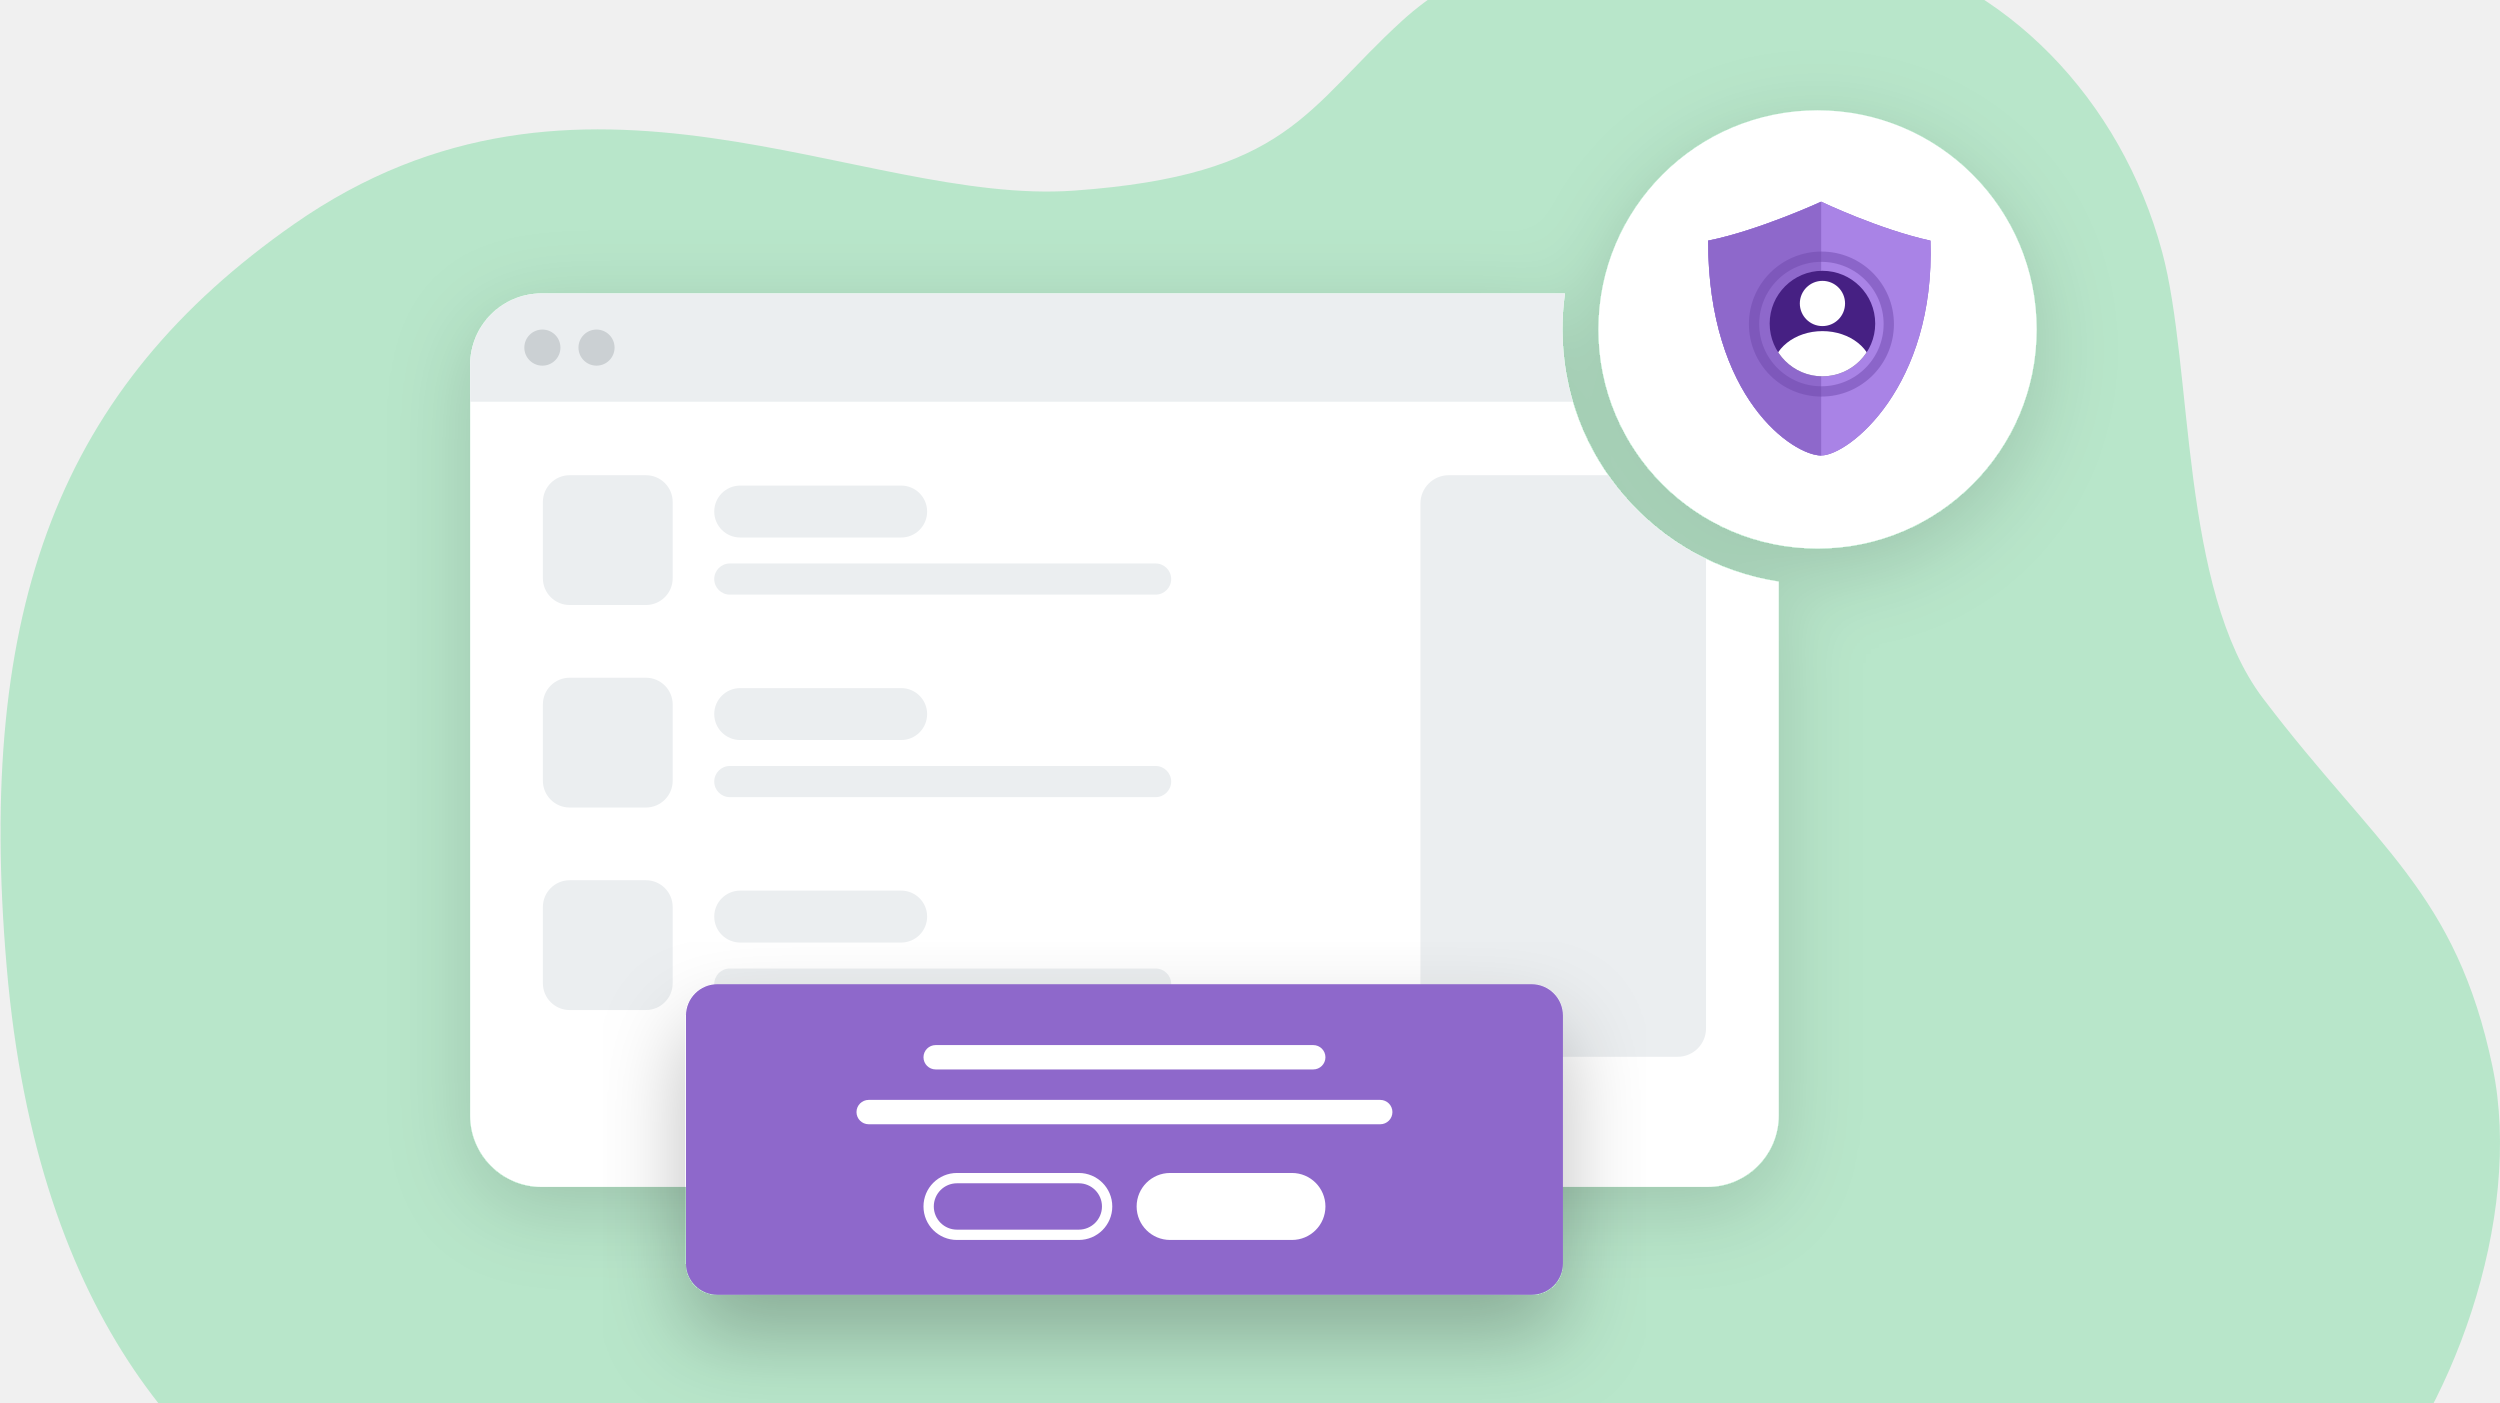
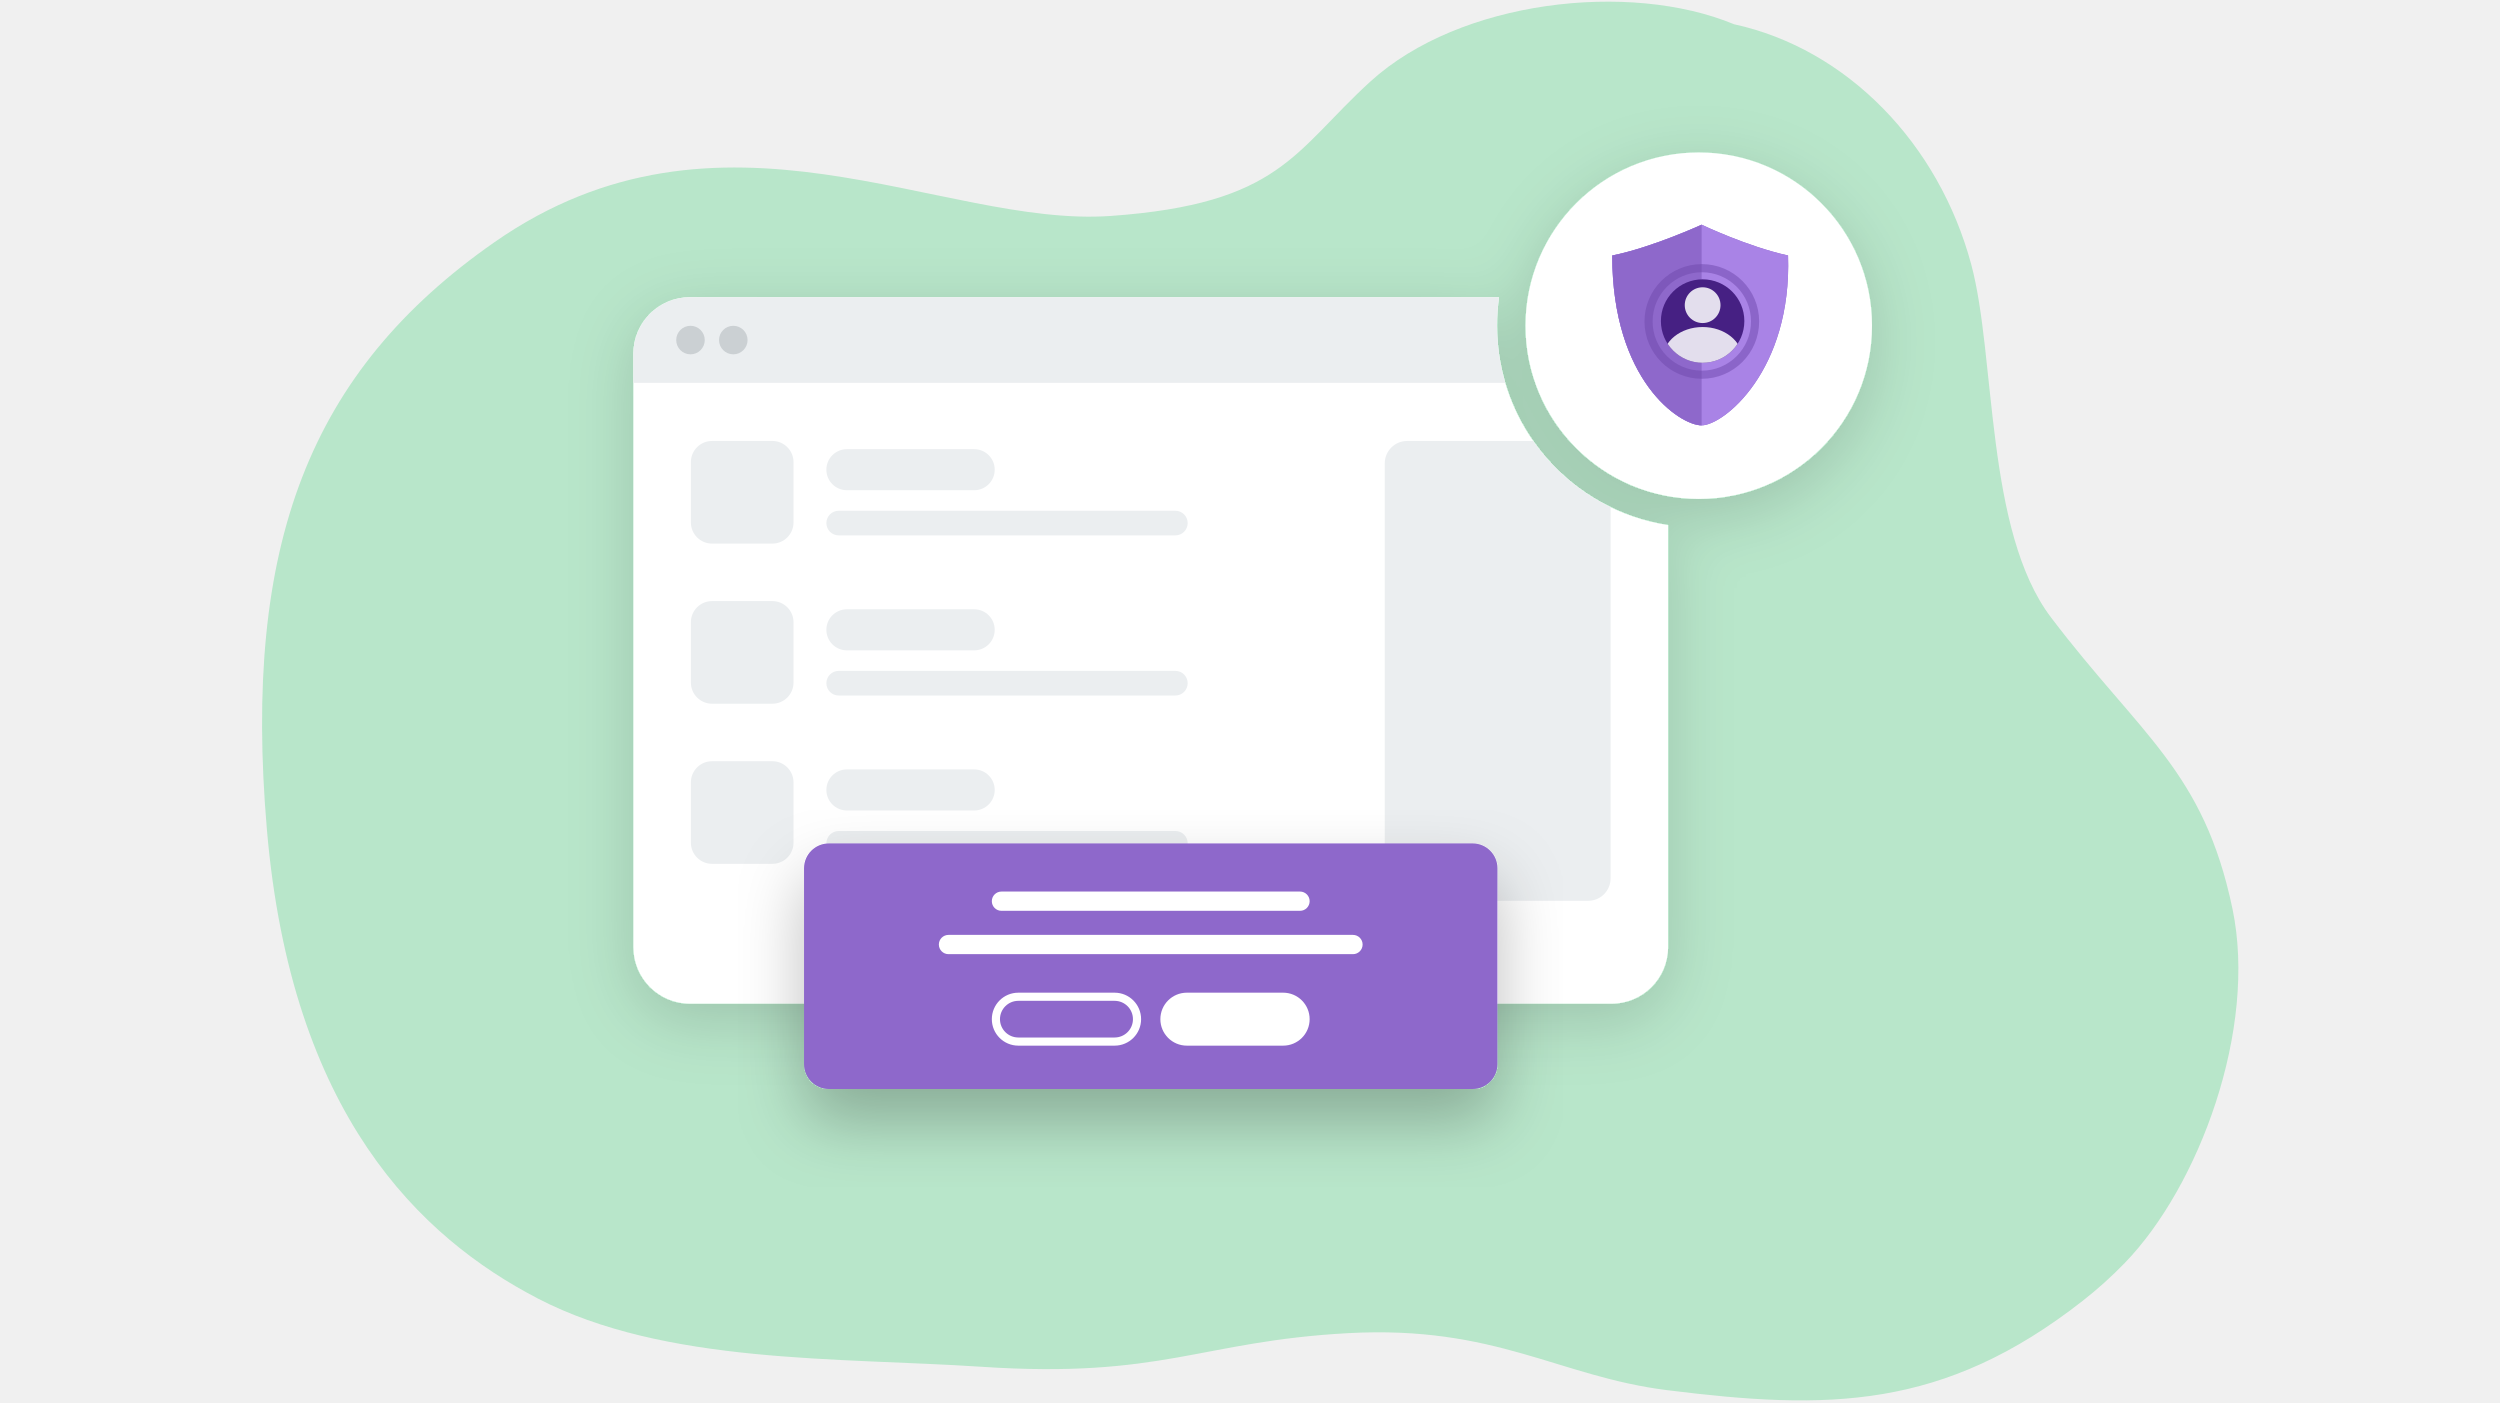
- <svg xmlns="http://www.w3.org/2000/svg" width="485" height="272" viewBox="0 0 485 272" fill="none">
-   <path d="M457.125 293.876C453.882 297.219 450.462 300.299 446.885 303.096C412.523 330.04 384.134 329.997 344.83 325.079C318.26 321.756 302.737 309.109 266.511 311.098C230.285 313.087 221.004 322.294 176.661 319.345C141.56 317.011 98.972 318.799 67.765 302.592C38.883 287.593 7.271 257.447 1.287 187.48C-4.697 117.513 11.794 75.08 57.038 43.48C112.716 4.591 166.697 39.959 208.367 36.98C250.038 34 253.263 21.115 272.038 4C293.942 -15.968 335.603 -20.71 361.252 -10.054C389.038 -4 411.471 19.227 419.454 48.868C425.531 71.441 422.881 114.203 439.038 135.5C461.038 164.5 476.487 173.113 483.557 207C489.696 236.431 475.375 275.021 457.125 293.876Z" fill="#B8E6CA" />
-   <g filter="url(#filter0_d_162_2908)">
-     <path fill-rule="evenodd" clip-rule="evenodd" d="M303.594 56.932L105.081 56.932C97.424 56.932 91.216 63.139 91.216 70.797V216.389C91.216 224.047 97.424 230.254 105.081 230.254H331.207C338.864 230.254 345.072 224.047 345.072 216.389V112.838C321.31 109.209 303.107 88.684 303.107 63.908C303.107 61.54 303.273 59.211 303.594 56.932Z" fill="white" />
-     <path fill-rule="evenodd" clip-rule="evenodd" d="M303.594 56.932L105.081 56.932C97.424 56.932 91.216 63.139 91.216 70.797V77.941H305.124C303.811 73.492 303.107 68.782 303.107 63.908C303.107 61.54 303.273 59.211 303.594 56.932Z" fill="#EBEEF0" />
-     <rect x="101.72" y="63.934" width="7.003" height="7.003" rx="3.501" fill="#CBD0D3" />
-     <rect x="112.224" y="63.934" width="7.003" height="7.003" rx="3.501" fill="#CBD0D3" />
-     <rect x="105.318" y="92.19" width="25.184" height="25.184" rx="5.199" fill="#EBEEF0" />
-     <rect x="105.318" y="131.477" width="25.184" height="25.184" rx="5.199" fill="#EBEEF0" />
-     <rect x="105.318" y="170.764" width="25.184" height="25.184" rx="5.199" fill="#EBEEF0" />
-     <rect x="138.562" y="94.204" width="41.302" height="10.074" rx="5.037" fill="#EBEEF0" />
-     <rect x="138.562" y="133.492" width="41.302" height="10.074" rx="5.037" fill="#EBEEF0" />
-     <rect x="138.562" y="172.779" width="41.302" height="10.074" rx="5.037" fill="#EBEEF0" />
-     <rect x="138.562" y="109.315" width="88.648" height="6.044" rx="3.022" fill="#EBEEF0" />
-     <rect x="138.562" y="148.602" width="88.648" height="6.044" rx="3.022" fill="#EBEEF0" />
-     <rect x="138.562" y="187.889" width="88.648" height="6.044" rx="3.022" fill="#EBEEF0" />
-     <path fill-rule="evenodd" clip-rule="evenodd" d="M330.969 108.441C323.333 104.723 316.796 99.1 311.977 92.19L281.061 92.19C278.025 92.19 275.563 94.651 275.563 97.687V199.517C275.563 202.553 278.025 205.015 281.061 205.015H325.471C328.507 205.015 330.969 202.553 330.969 199.517V108.441Z" fill="#EBEEF0" />
-     <circle cx="352.606" cy="63.908" r="42.5" fill="white" />
-     <path d="M353.31 39.13C353.31 39.13 341.123 44.736 331.373 46.686C331.373 77.398 347.948 88.366 353.31 88.366C358.672 88.366 375.491 74.96 374.516 46.686C364.522 44.492 353.31 39.13 353.31 39.13Z" fill="#8E68CB" />
-     <path d="M353.31 39.13C353.31 39.13 341.123 44.736 331.373 46.686C331.373 77.398 347.948 88.366 353.31 88.366C358.672 88.366 375.491 74.96 374.516 46.686C364.522 44.492 353.31 39.13 353.31 39.13Z" fill="#A983E6" />
-     <path d="M353.31 39.13C353.31 39.13 341.123 44.736 331.373 46.686C331.373 77.398 347.948 88.366 353.31 88.366V39.13Z" fill="#8E68CB" />
-     <circle cx="353.553" cy="62.773" r="10.237" fill="#462083" />
-     <circle opacity="0.5" cx="353.354" cy="62.869" r="13.068" stroke="#6E48AB" stroke-width="2" />
-     <mask id="mask0_162_2908" style="mask-type:alpha" maskUnits="userSpaceOnUse" x="343" y="52" width="21" height="22">
-       <circle cx="353.553" cy="62.773" r="10.237" fill="#D9D9D9" />
+ <svg xmlns="http://www.w3.org/2000/svg" width="485" height="272" viewBox="0 -16 485 344" fill="none" version="1.1" id="svg2019">
+   <path d="m 457.125,293.876 c -3.243,3.343 -6.663,6.423 -10.24,9.22 -34.362,26.944 -62.751,26.901 -102.055,21.983 -26.57,-3.323 -42.093,-15.97 -78.319,-13.981 -36.226,1.989 -45.507,11.196 -89.85,8.247 C 141.56,317.011 98.972,318.799 67.765,302.592 38.883,287.593 7.271,257.447 1.287,187.48 -4.697,117.513 11.794,75.08 57.038,43.48 112.716,4.591 166.697,39.959 208.367,36.98 250.038,34 253.263,21.115 272.038,4 c 21.904,-19.968 63.565,-24.711 89.214,-14.054 27.786,6.054 50.219,29.28 58.202,58.922 6.077,22.573 3.427,65.335 19.584,86.632 22,29 37.449,37.613 44.519,71.5 6.139,29.431 -8.182,68.021 -26.432,86.876 z" fill="#b8e6ca" id="path1918" />
+   <g filter="url(#filter0_d_162_2908)" id="g1969">
+     <path fill-rule="evenodd" clip-rule="evenodd" d="M 303.594,56.932 H 105.081 c -7.657,0 -13.865,6.208 -13.865,13.865 V 216.389 c 0,7.658 6.208,13.865 13.865,13.865 h 226.126 c 7.657,0 13.865,-6.207 13.865,-13.865 V 112.838 c -23.762,-3.629 -41.965,-24.154 -41.965,-48.93 0,-2.368 0.166,-4.697 0.487,-6.976 z" fill="#ffffff" id="path1920" />
+     <path fill-rule="evenodd" clip-rule="evenodd" d="M 303.594,56.932 H 105.081 c -7.657,0 -13.865,6.208 -13.865,13.865 v 7.144 H 305.124 c -1.313,-4.449 -2.017,-9.158 -2.017,-14.033 0,-2.368 0.166,-4.697 0.487,-6.976 z" fill="#ebeef0" id="path1922" />
+     <rect x="101.72" y="63.934" width="7.003" height="7.003" rx="3.501" fill="#cbd0d3" id="rect1924" />
+     <rect x="112.224" y="63.934" width="7.003" height="7.003" rx="3.501" fill="#cbd0d3" id="rect1926" />
+     <rect x="105.318" y="92.19" width="25.184" height="25.184" rx="5.199" fill="#ebeef0" id="rect1928" />
+     <rect x="105.318" y="131.477" width="25.184" height="25.184" rx="5.199" fill="#ebeef0" id="rect1930" />
+     <rect x="105.318" y="170.764" width="25.184" height="25.184" rx="5.199" fill="#ebeef0" id="rect1932" />
+     <rect x="138.562" y="94.204" width="41.302" height="10.074" rx="5.037" fill="#ebeef0" id="rect1934" />
+     <rect x="138.562" y="133.492" width="41.302" height="10.074" rx="5.037" fill="#ebeef0" id="rect1936" />
+     <rect x="138.562" y="172.779" width="41.302" height="10.074" rx="5.037" fill="#ebeef0" id="rect1938" />
+     <rect x="138.562" y="109.315" width="88.648" height="6.044" rx="3.022" fill="#ebeef0" id="rect1940" />
+     <rect x="138.562" y="148.602" width="88.648" height="6.044" rx="3.022" fill="#ebeef0" id="rect1942" />
+     <rect x="138.562" y="187.889" width="88.648" height="6.044" rx="3.022" fill="#ebeef0" id="rect1944" />
+     <path fill-rule="evenodd" clip-rule="evenodd" d="m 330.969,108.441 c -7.636,-3.718 -14.173,-9.341 -18.992,-16.251 h -30.916 c -3.036,0 -5.498,2.461 -5.498,5.498 V 199.517 c 0,3.036 2.462,5.498 5.498,5.498 h 44.41 c 3.036,0 5.498,-2.462 5.498,-5.498 z" fill="#ebeef0" id="path1946" />
+     <circle cx="352.606" cy="63.908" r="42.5" fill="#ffffff" id="circle1948" />
+     <path d="m 353.31,39.13 c 0,0 -12.187,5.606 -21.937,7.556 0,30.712 16.575,41.68 21.937,41.68 5.362,0 22.181,-13.406 21.206,-41.68 -9.994,-2.194 -21.206,-7.556 -21.206,-7.556 z" fill="#8e68cb" id="path1950" />
+     <path d="m 353.31,39.13 c 0,0 -12.187,5.606 -21.937,7.556 0,30.712 16.575,41.68 21.937,41.68 5.362,0 22.181,-13.406 21.206,-41.68 -9.994,-2.194 -21.206,-7.556 -21.206,-7.556 z" fill="#a983e6" id="path1952" />
+     <path d="m 353.31,39.13 c 0,0 -12.187,5.606 -21.937,7.556 0,30.712 16.575,41.68 21.937,41.68 z" fill="#8e68cb" id="path1954" />
+     <circle cx="353.553" cy="62.773" r="10.237" fill="#462083" id="circle1956" />
+     <circle opacity="0.5" cx="353.354" cy="62.869" r="13.068" stroke="#6e48ab" stroke-width="2" id="circle1958" />
+     <mask id="mask0_162_2908" maskUnits="userSpaceOnUse" x="343" y="52" width="21" height="22">
+       <circle cx="353.553" cy="62.773" r="10.237" fill="#d9d9d9" id="circle1960" />
    </mask>
-     <g mask="url(#mask0_162_2908)">
-       <circle cx="353.554" cy="58.874" r="4.387" fill="white" />
-       <ellipse cx="353.553" cy="72.036" rx="9.75" ry="7.8" fill="white" />
+     <g mask="url(#mask0_162_2908)" id="g1967">
+       <circle cx="353.554" cy="58.874" r="4.387" fill="#ffffff" id="circle1963" />
+       <ellipse cx="353.553" cy="72.036" rx="9.75" ry="7.8" fill="#ffffff" id="ellipse1965" />
    </g>
  </g>
-   <g filter="url(#filter1_d_162_2908)">
-     <rect x="133.078" y="190.932" width="170.133" height="60.255" rx="6.098" fill="#8E68CB" />
-     <rect x="179.156" y="202.746" width="77.978" height="4.726" rx="2.363" fill="white" />
-     <rect x="166.16" y="213.38" width="103.97" height="4.726" rx="2.363" fill="white" />
-     <rect x="220.507" y="227.557" width="36.626" height="12.996" rx="6.498" fill="white" />
-     <rect x="180.156" y="228.557" width="34.626" height="10.996" rx="5.498" stroke="white" stroke-width="2" />
+   <g filter="url(#filter1_d_162_2908)" id="g1981">
+     <rect x="133.078" y="190.932" width="170.133" height="60.256" rx="6.098" fill="#8e68cb" id="rect1971" />
+     <rect x="179.156" y="202.746" width="77.978" height="4.726" rx="2.363" fill="#ffffff" id="rect1973" />
+     <rect x="166.16" y="213.38" width="103.97" height="4.726" rx="2.363" fill="#ffffff" id="rect1975" />
+     <rect x="220.507" y="227.557" width="36.626" height="12.996" rx="6.498" fill="#ffffff" id="rect1977" />
+     <rect x="180.156" y="228.557" width="34.626" height="10.996" rx="5.498" stroke="#ffffff" stroke-width="2" id="rect1979" />
  </g>
-   <defs>
+   <defs id="defs2017">
    <filter id="filter0_d_162_2908" x="75.216" y="9.408" width="335.891" height="240.846" filterUnits="userSpaceOnUse" color-interpolation-filters="sRGB">
-       <feFlood flood-opacity="0" result="BackgroundImageFix" />
-       <feColorMatrix in="SourceAlpha" type="matrix" values="0 0 0 0 0 0 0 0 0 0 0 0 0 0 0 0 0 0 127 0" result="hardAlpha" />
-       <feOffset dy="4" />
-       <feGaussianBlur stdDeviation="8" />
-       <feComposite in2="hardAlpha" operator="out" />
-       <feColorMatrix type="matrix" values="0 0 0 0 0 0 0 0 0 0 0 0 0 0 0 0 0 0 0.15 0" />
-       <feBlend mode="normal" in2="BackgroundImageFix" result="effect1_dropShadow_162_2908" />
-       <feBlend mode="normal" in="SourceGraphic" in2="effect1_dropShadow_162_2908" result="shape" />
+       <feFlood flood-opacity="0" result="BackgroundImageFix" id="feFlood1983" />
+       <feColorMatrix in="SourceAlpha" type="matrix" values="0 0 0 0 0 0 0 0 0 0 0 0 0 0 0 0 0 0 127 0" result="hardAlpha" id="feColorMatrix1985" />
+       <feOffset dy="4" id="feOffset1987" />
+       <feGaussianBlur stdDeviation="8" id="feGaussianBlur1989" />
+       <feComposite in2="hardAlpha" operator="out" id="feComposite1991" />
+       <feColorMatrix type="matrix" values="0 0 0 0 0 0 0 0 0 0 0 0 0 0 0 0 0 0 0.15 0" id="feColorMatrix1993" />
+       <feBlend mode="normal" in2="BackgroundImageFix" result="effect1_dropShadow_162_2908" id="feBlend1995" />
+       <feBlend mode="normal" in="SourceGraphic" in2="effect1_dropShadow_162_2908" result="shape" id="feBlend1997" />
    </filter>
    <filter id="filter1_d_162_2908" x="117.078" y="182.932" width="202.133" height="92.256" filterUnits="userSpaceOnUse" color-interpolation-filters="sRGB">
-       <feFlood flood-opacity="0" result="BackgroundImageFix" />
-       <feColorMatrix in="SourceAlpha" type="matrix" values="0 0 0 0 0 0 0 0 0 0 0 0 0 0 0 0 0 0 127 0" result="hardAlpha" />
-       <feOffset dy="8" />
-       <feGaussianBlur stdDeviation="8" />
-       <feComposite in2="hardAlpha" operator="out" />
-       <feColorMatrix type="matrix" values="0 0 0 0 0 0 0 0 0 0 0 0 0 0 0 0 0 0 0.25 0" />
-       <feBlend mode="normal" in2="BackgroundImageFix" result="effect1_dropShadow_162_2908" />
-       <feBlend mode="normal" in="SourceGraphic" in2="effect1_dropShadow_162_2908" result="shape" />
+       <feFlood flood-opacity="0" result="BackgroundImageFix" id="feFlood2000" />
+       <feColorMatrix in="SourceAlpha" type="matrix" values="0 0 0 0 0 0 0 0 0 0 0 0 0 0 0 0 0 0 127 0" result="hardAlpha" id="feColorMatrix2002" />
+       <feOffset dy="8" id="feOffset2004" />
+       <feGaussianBlur stdDeviation="8" id="feGaussianBlur2006" />
+       <feComposite in2="hardAlpha" operator="out" id="feComposite2008" />
+       <feColorMatrix type="matrix" values="0 0 0 0 0 0 0 0 0 0 0 0 0 0 0 0 0 0 0.25 0" id="feColorMatrix2010" />
+       <feBlend mode="normal" in2="BackgroundImageFix" result="effect1_dropShadow_162_2908" id="feBlend2012" />
+       <feBlend mode="normal" in="SourceGraphic" in2="effect1_dropShadow_162_2908" result="shape" id="feBlend2014" />
    </filter>
  </defs>
</svg>
